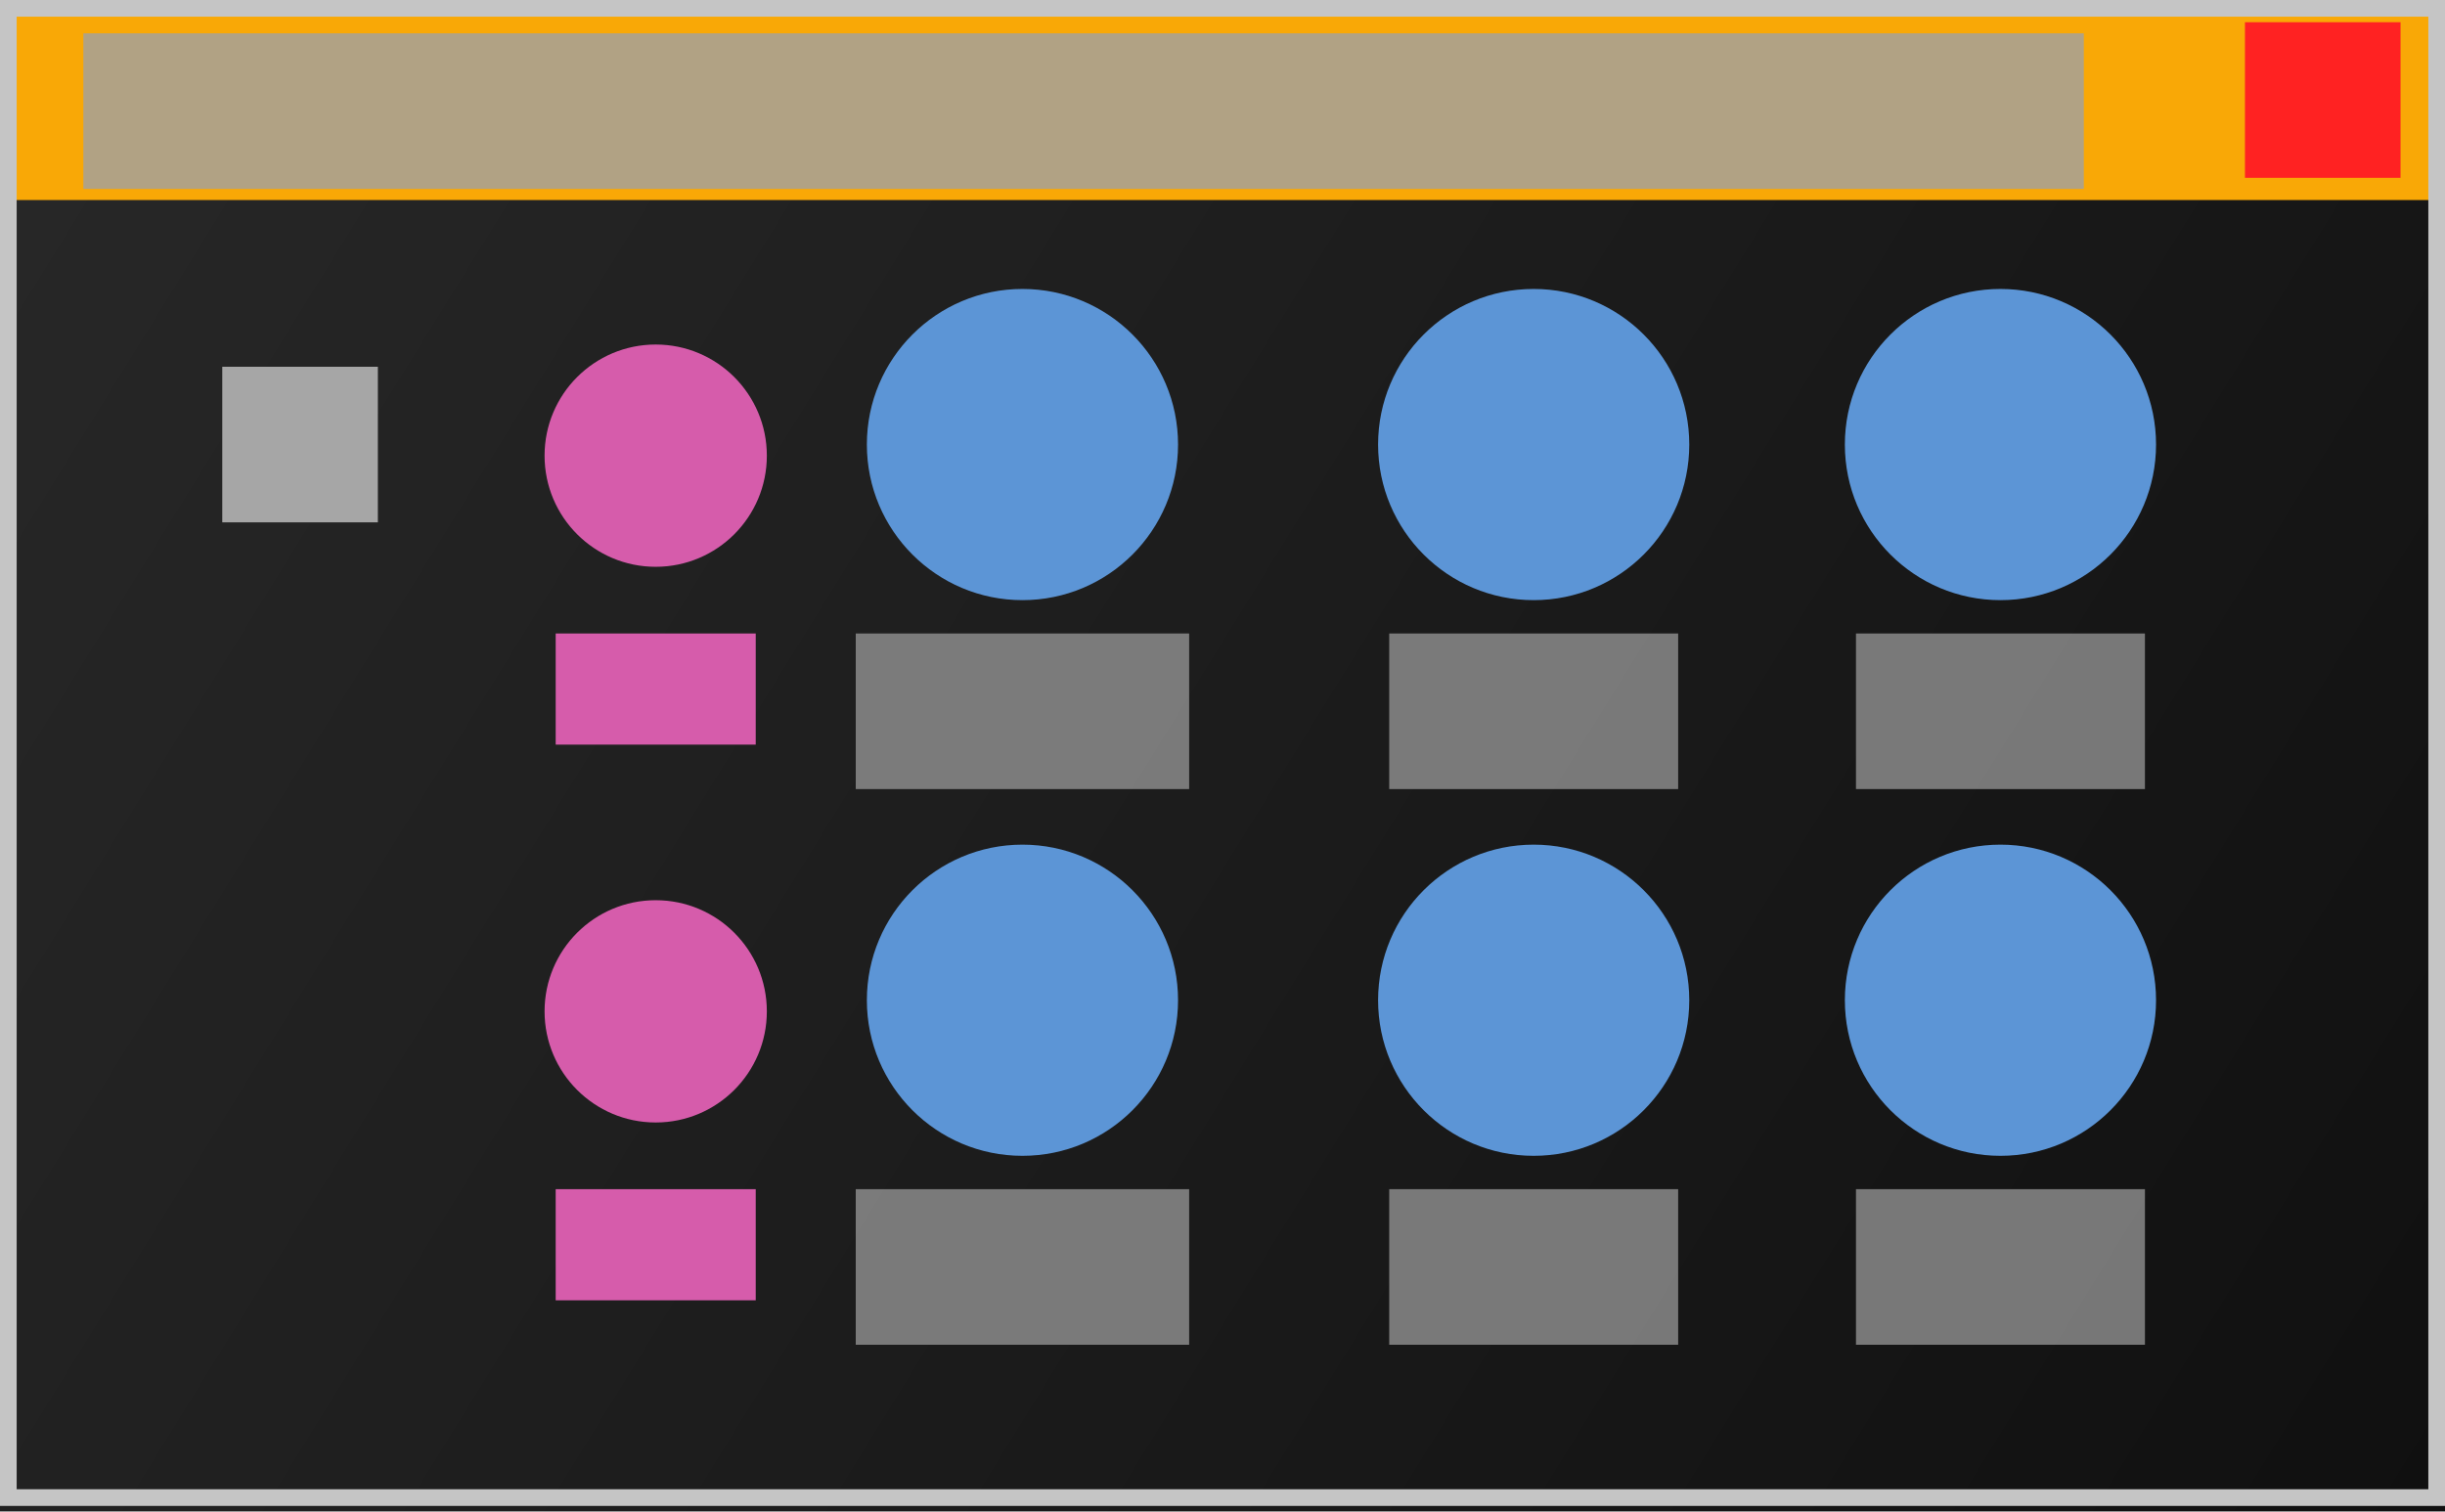
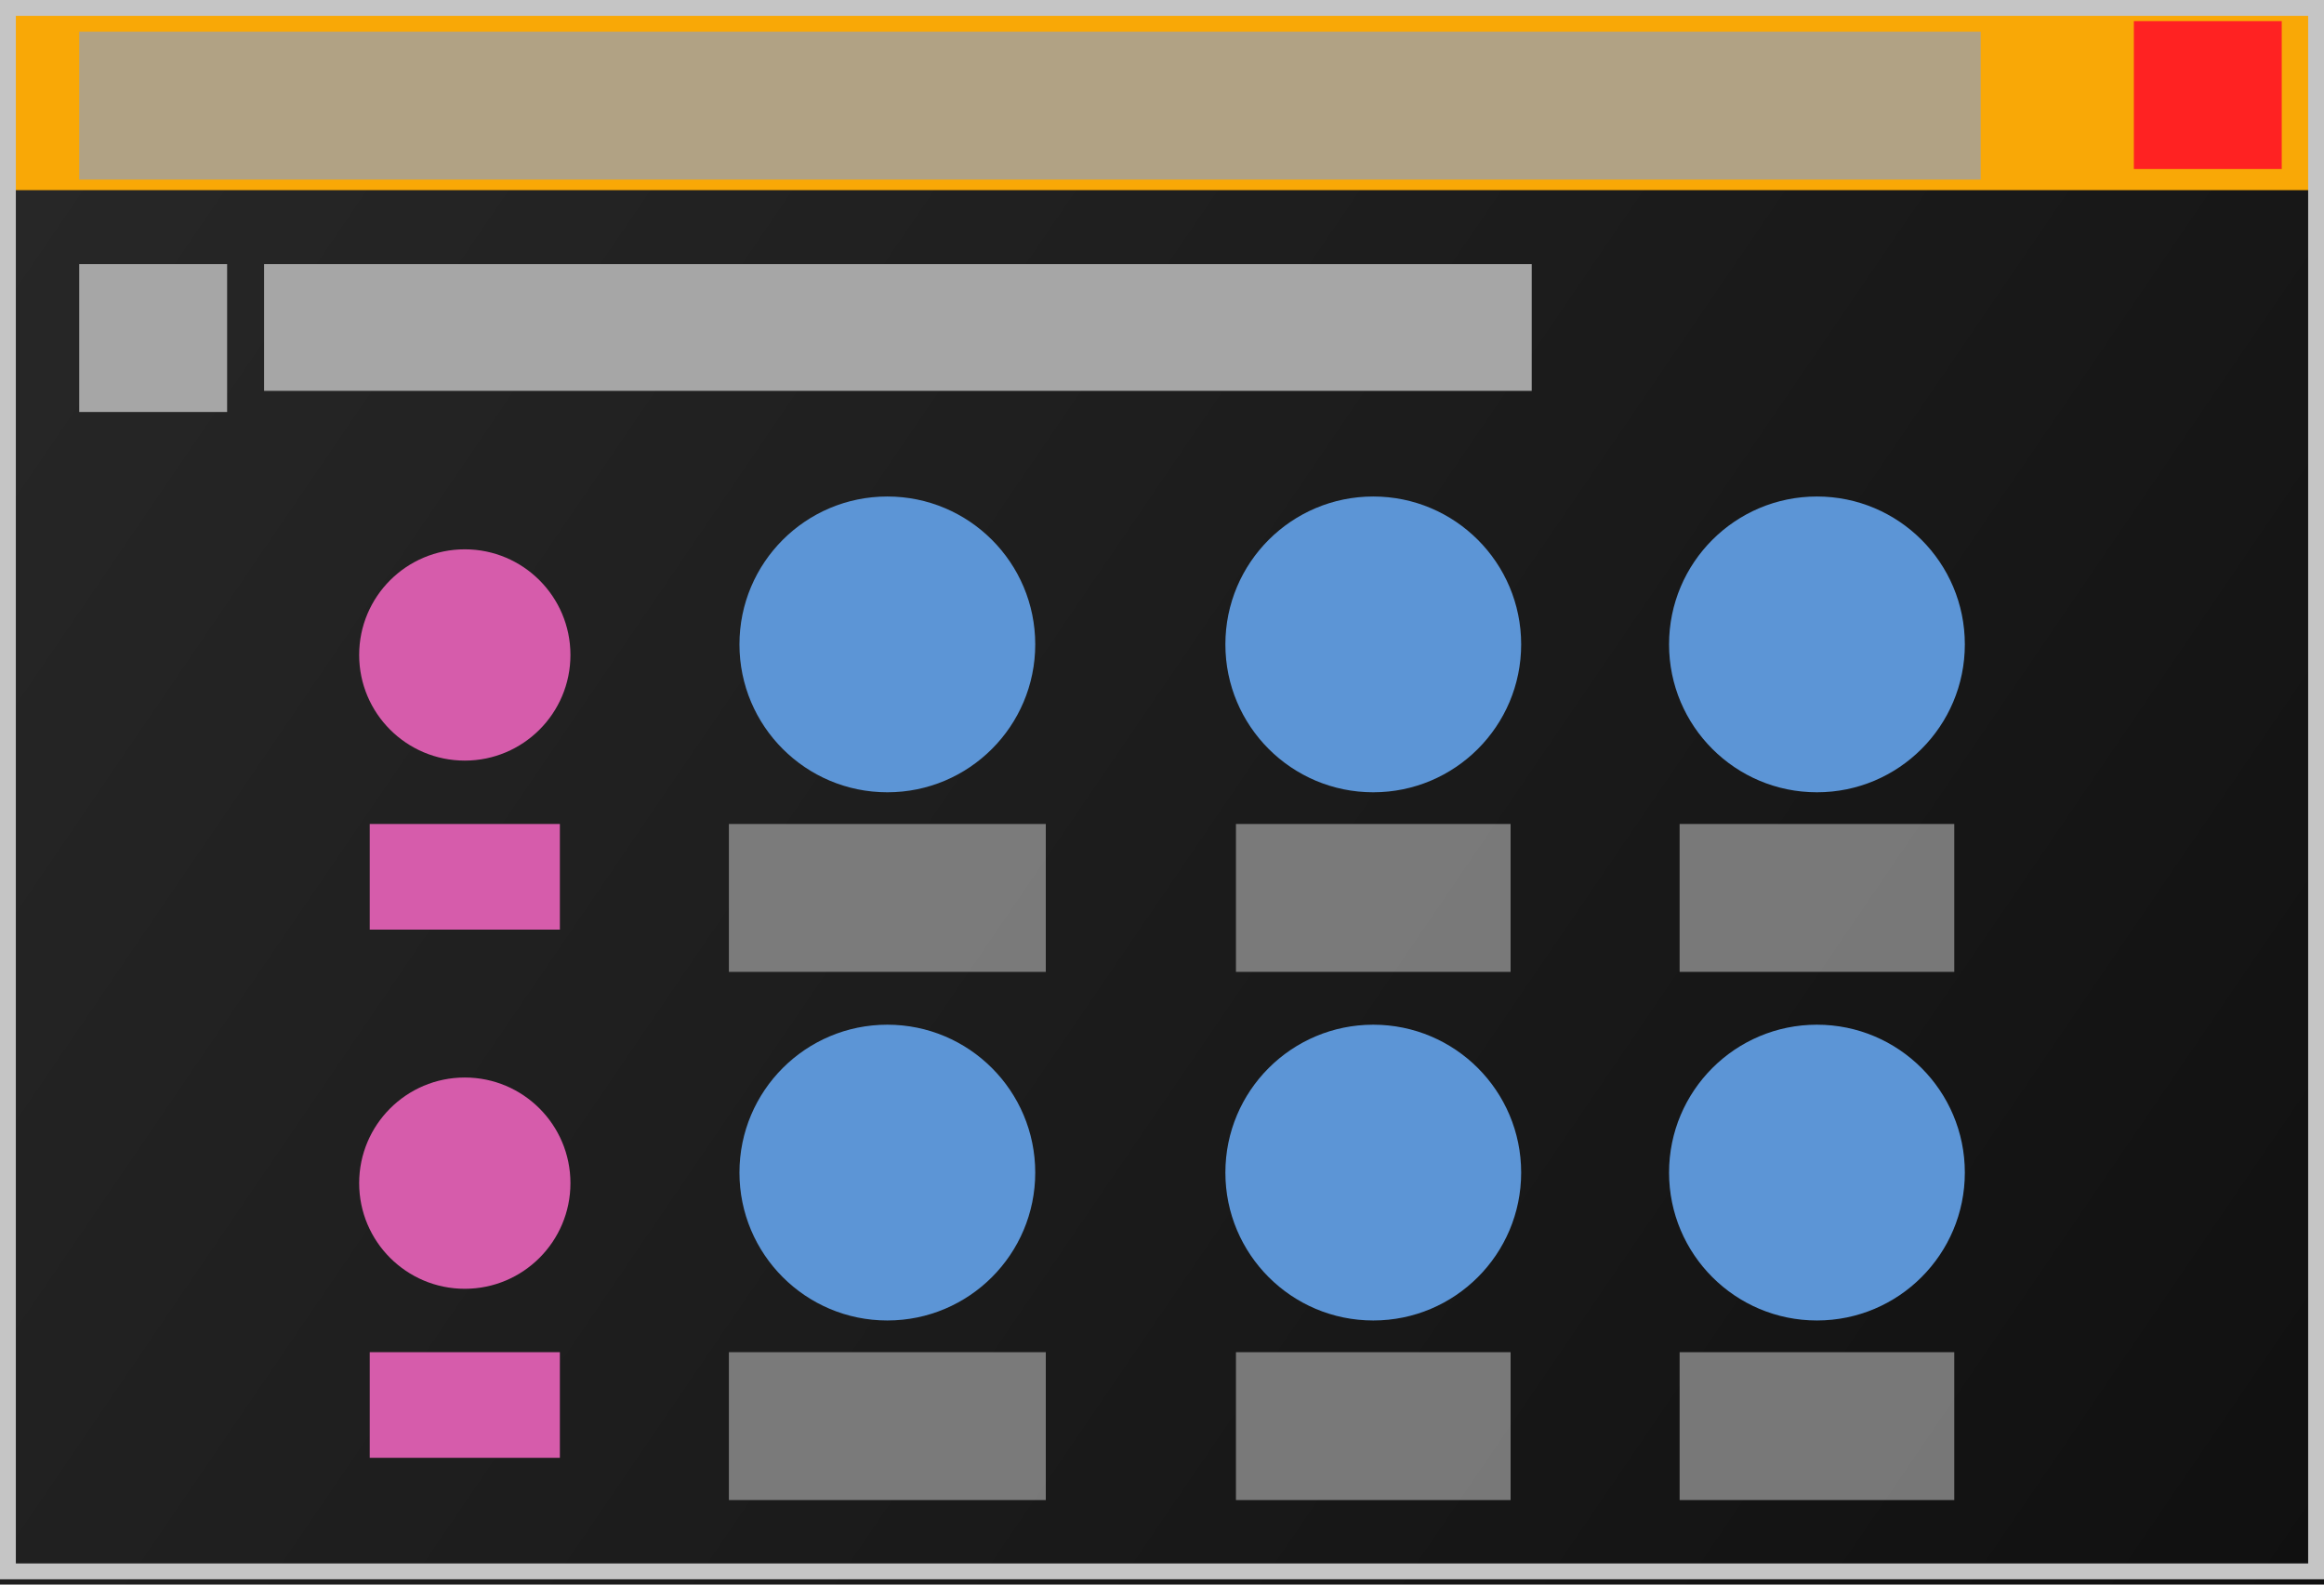
- <svg xmlns="http://www.w3.org/2000/svg" width="220" height="136" viewBox="0 0 220 136" version="1.1">
+ <svg xmlns="http://www.w3.org/2000/svg" width="220" height="150" viewBox="0 0 220 150" version="1.1">
  <linearGradient id="pg" y2="100%" gradientUnits="userSpaceOnUse">
    <stop offset="0" stop-color="#282828" />
    <stop offset="1" stop-color="#101010" />
  </linearGradient>
  <rect id="panel" fill="url(#pg)" width="100%" height="100%" />
  <rect id="mast" fill="#f9a806" width="100%" height="18" />
  <rect id="k:close" fill="#f22" x="202" y="2" width="14" height="14" />
  <rect id="k:dlg-title" fill="#a0a0a0d0" x="7.5" y="3" width="180" height="14" />
-   <g transform="translate(20,24)">
-     <rect id="k:lg-check" fill="#a6a6a6" x="0" y="9" width="14" height="14" />
-     <circle id="k:lg-start-co" fill="#d65cab" cx="39" cy="17" r="10" />
-     <rect id="k:lg-start-swatch" fill="#d65cab" x="30" y="33" width="18" height="10" />
+   <rect id="k:lg-check" fill="#a6a6a6" x="7.5" y="25" width="14" height="14" />
+   <rect id="k:lg-check-label" fill="#a6a6a6" x="25" y="25" width="120" height="12" />
+   <g transform="translate(12,45)">
+     <circle id="k:lg-start-co" fill="#d65cab" cx="32" cy="17" r="10" />
+     <rect id="k:lg-start-swatch" fill="#d65cab" x="23" y="33" width="18" height="10" />
    <circle id="k:lg-start-fade" fill="#5c95d6" cx="72" cy="16" r="14" />
    <circle id="k:lg-start-x" fill="#5c95d6" cx="118" cy="16" r="14" />
    <circle id="k:lg-start-y" fill="#5c95d6" cx="160" cy="16" r="14" />
    <rect id="k:lg-start-fade-label" fill="#aaaa" x="57" y="33" width="30" height="14" />
    <rect id="k:lg-x1-label" fill="#aaaa" x="105" y="33" width="26" height="14" />
    <rect id="k:lg-y1-label" fill="#aaaa" x="147" y="33" width="26" height="14" />
    <g transform="translate(0,50)">
-       <circle id="k:lg-end-co" fill="#d65cab" cx="39" cy="17" r="10" />
-       <rect id="k:lg-end-swatch" fill="#d65cab" x="30" y="33" width="18" height="10" />
+       <circle id="k:lg-end-co" fill="#d65cab" cx="32" cy="17" r="10" />
+       <rect id="k:lg-end-swatch" fill="#d65cab" x="23" y="33" width="18" height="10" />
      <circle id="k:lg-end-fade" fill="#5c95d6" cx="72" cy="16" r="14" />
      <circle id="k:lg-end-x" fill="#5c95d6" cx="118" cy="16" r="14" />
      <circle id="k:lg-end-y" fill="#5c95d6" cx="160" cy="16" r="14" />
      <rect id="k:lg-end-fade-label" fill="#aaaa" x="57" y="33" width="30" height="14" />
      <rect id="k:lg-x2-label" fill="#aaaa" x="105" y="33" width="26" height="14" />
      <rect id="k:lg-y2-label" fill="#aaaa" x="147" y="33" width="26" height="14" />
    </g>
  </g>
-   <rect id="dlg-border" fill="none" stroke="#c5c5c5" stroke-width="1.5" x=".75" y=".75" width="218.5" height="134" />
+   <rect id="dlg-border" fill="none" stroke="#c5c5c5" stroke-width="1.5" x=".75" y=".75" width="218.5" height="148" />
</svg>
